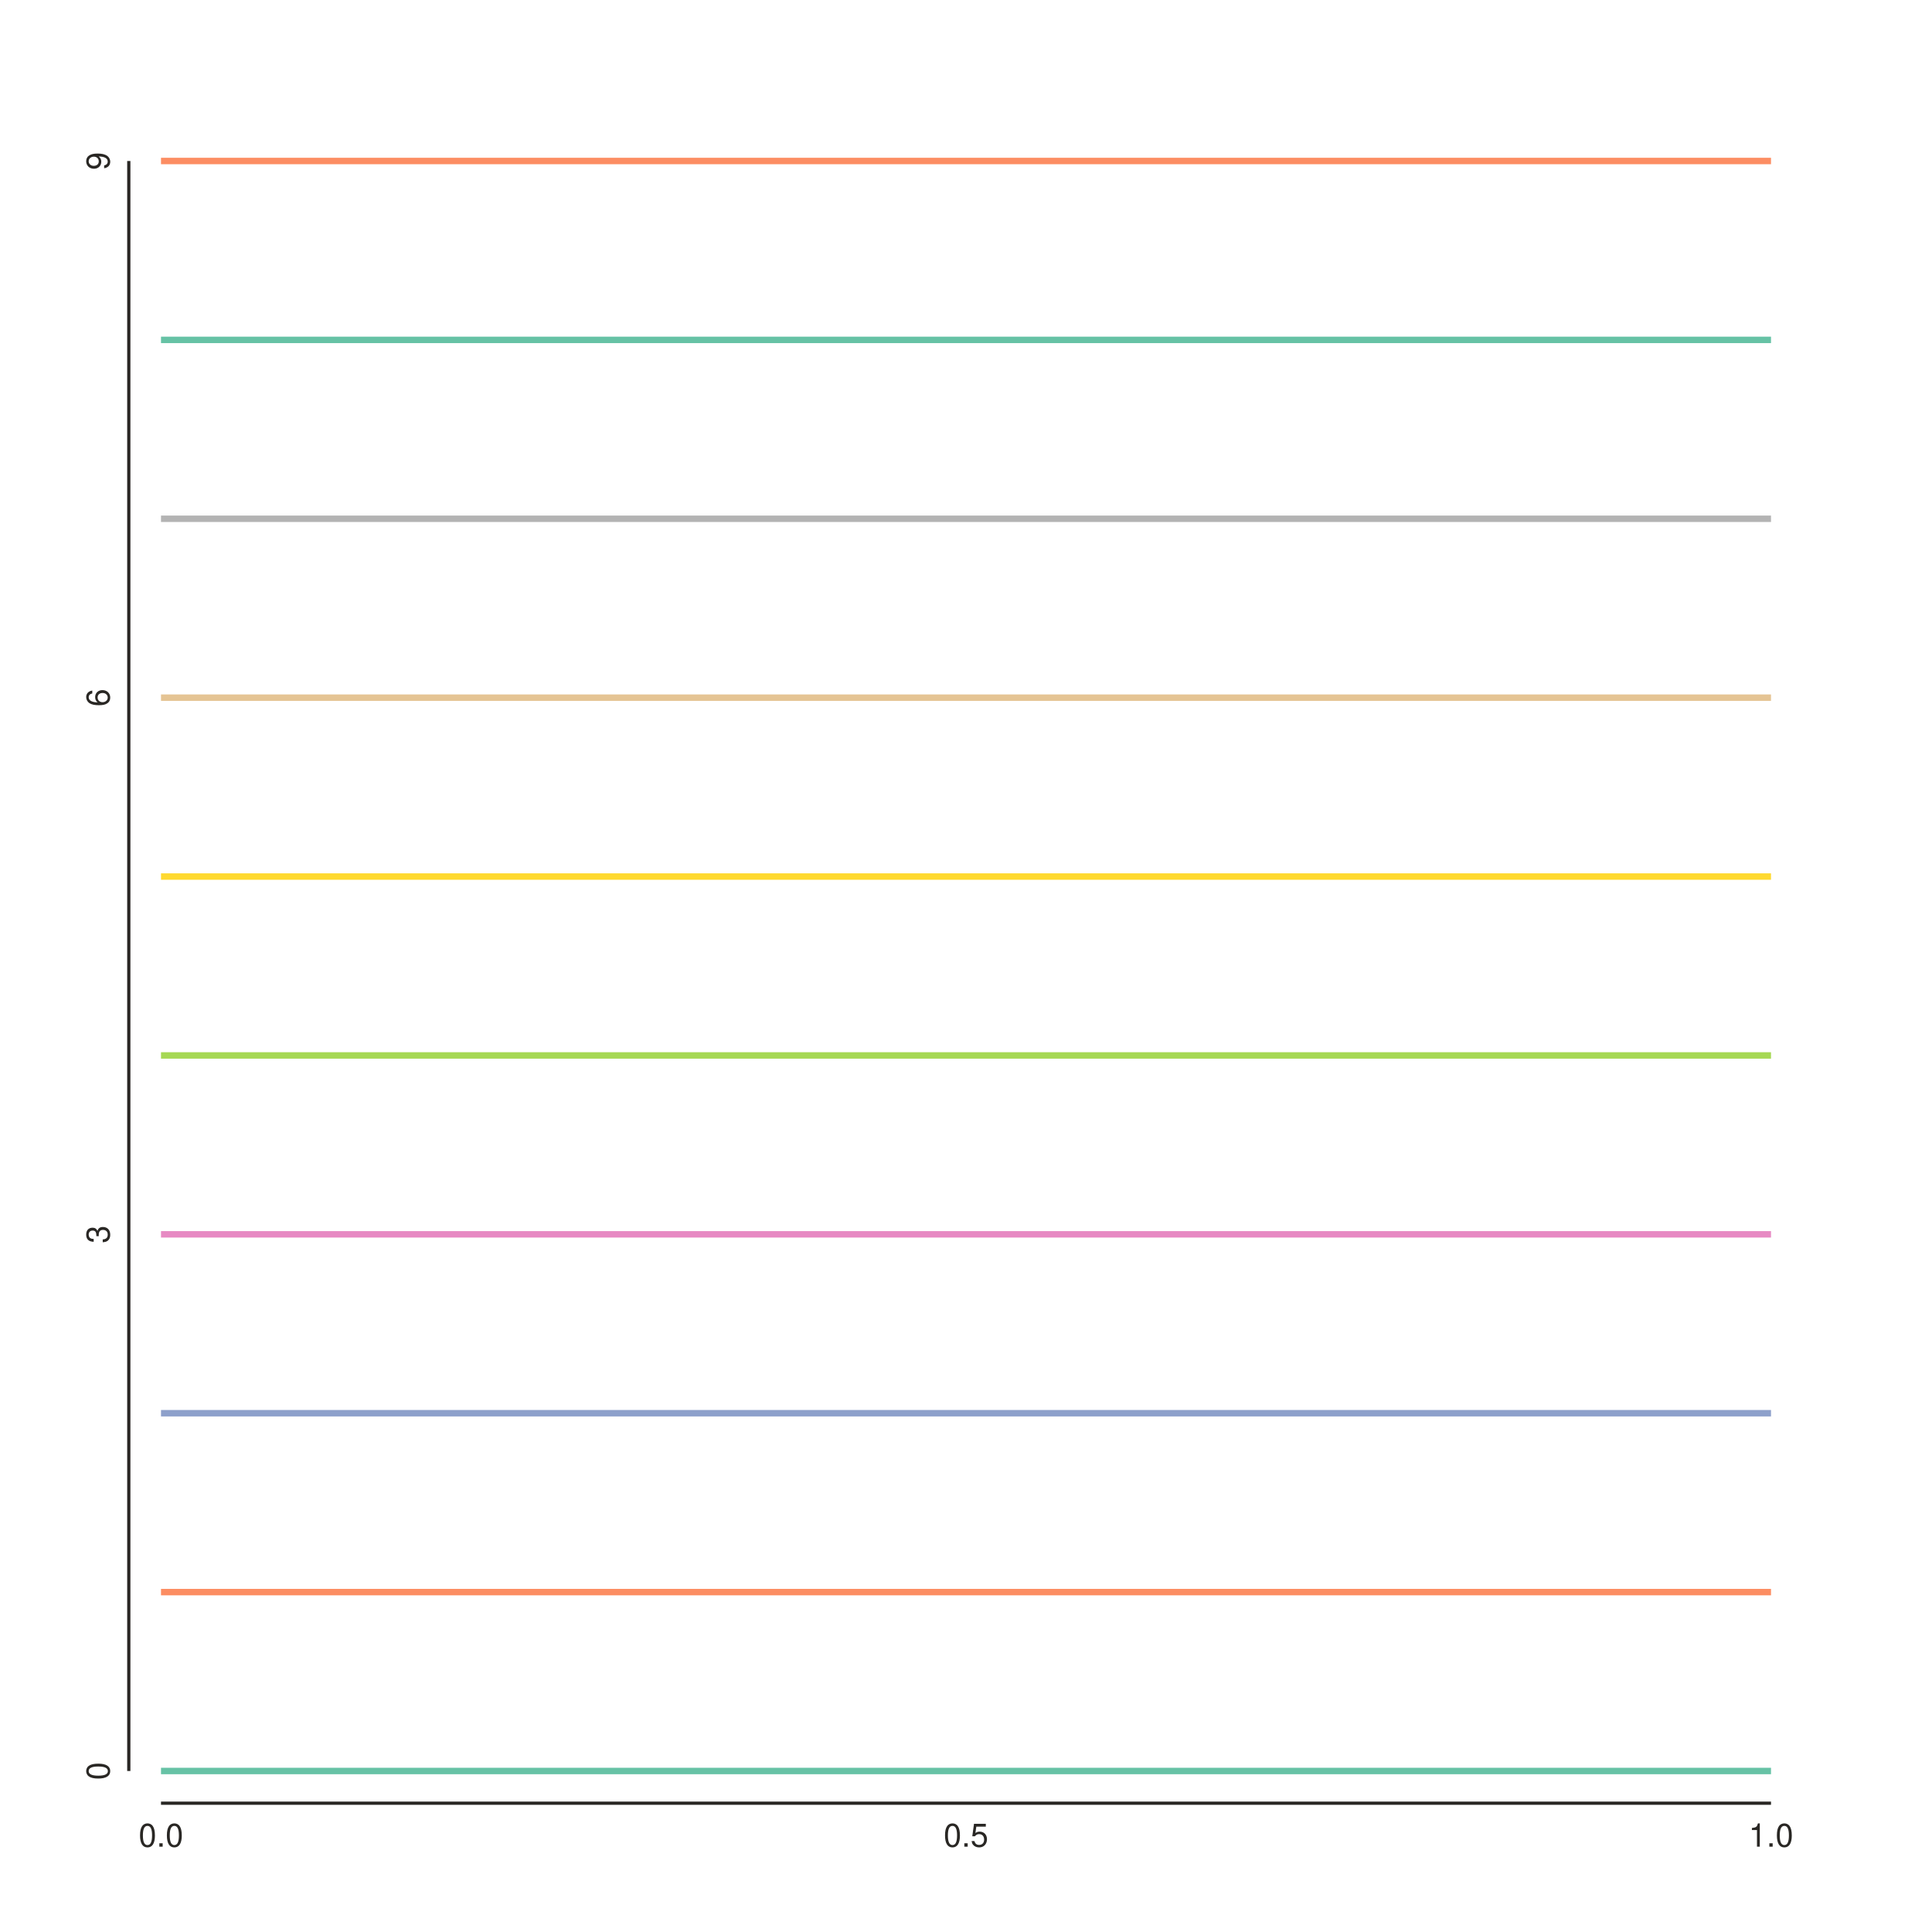
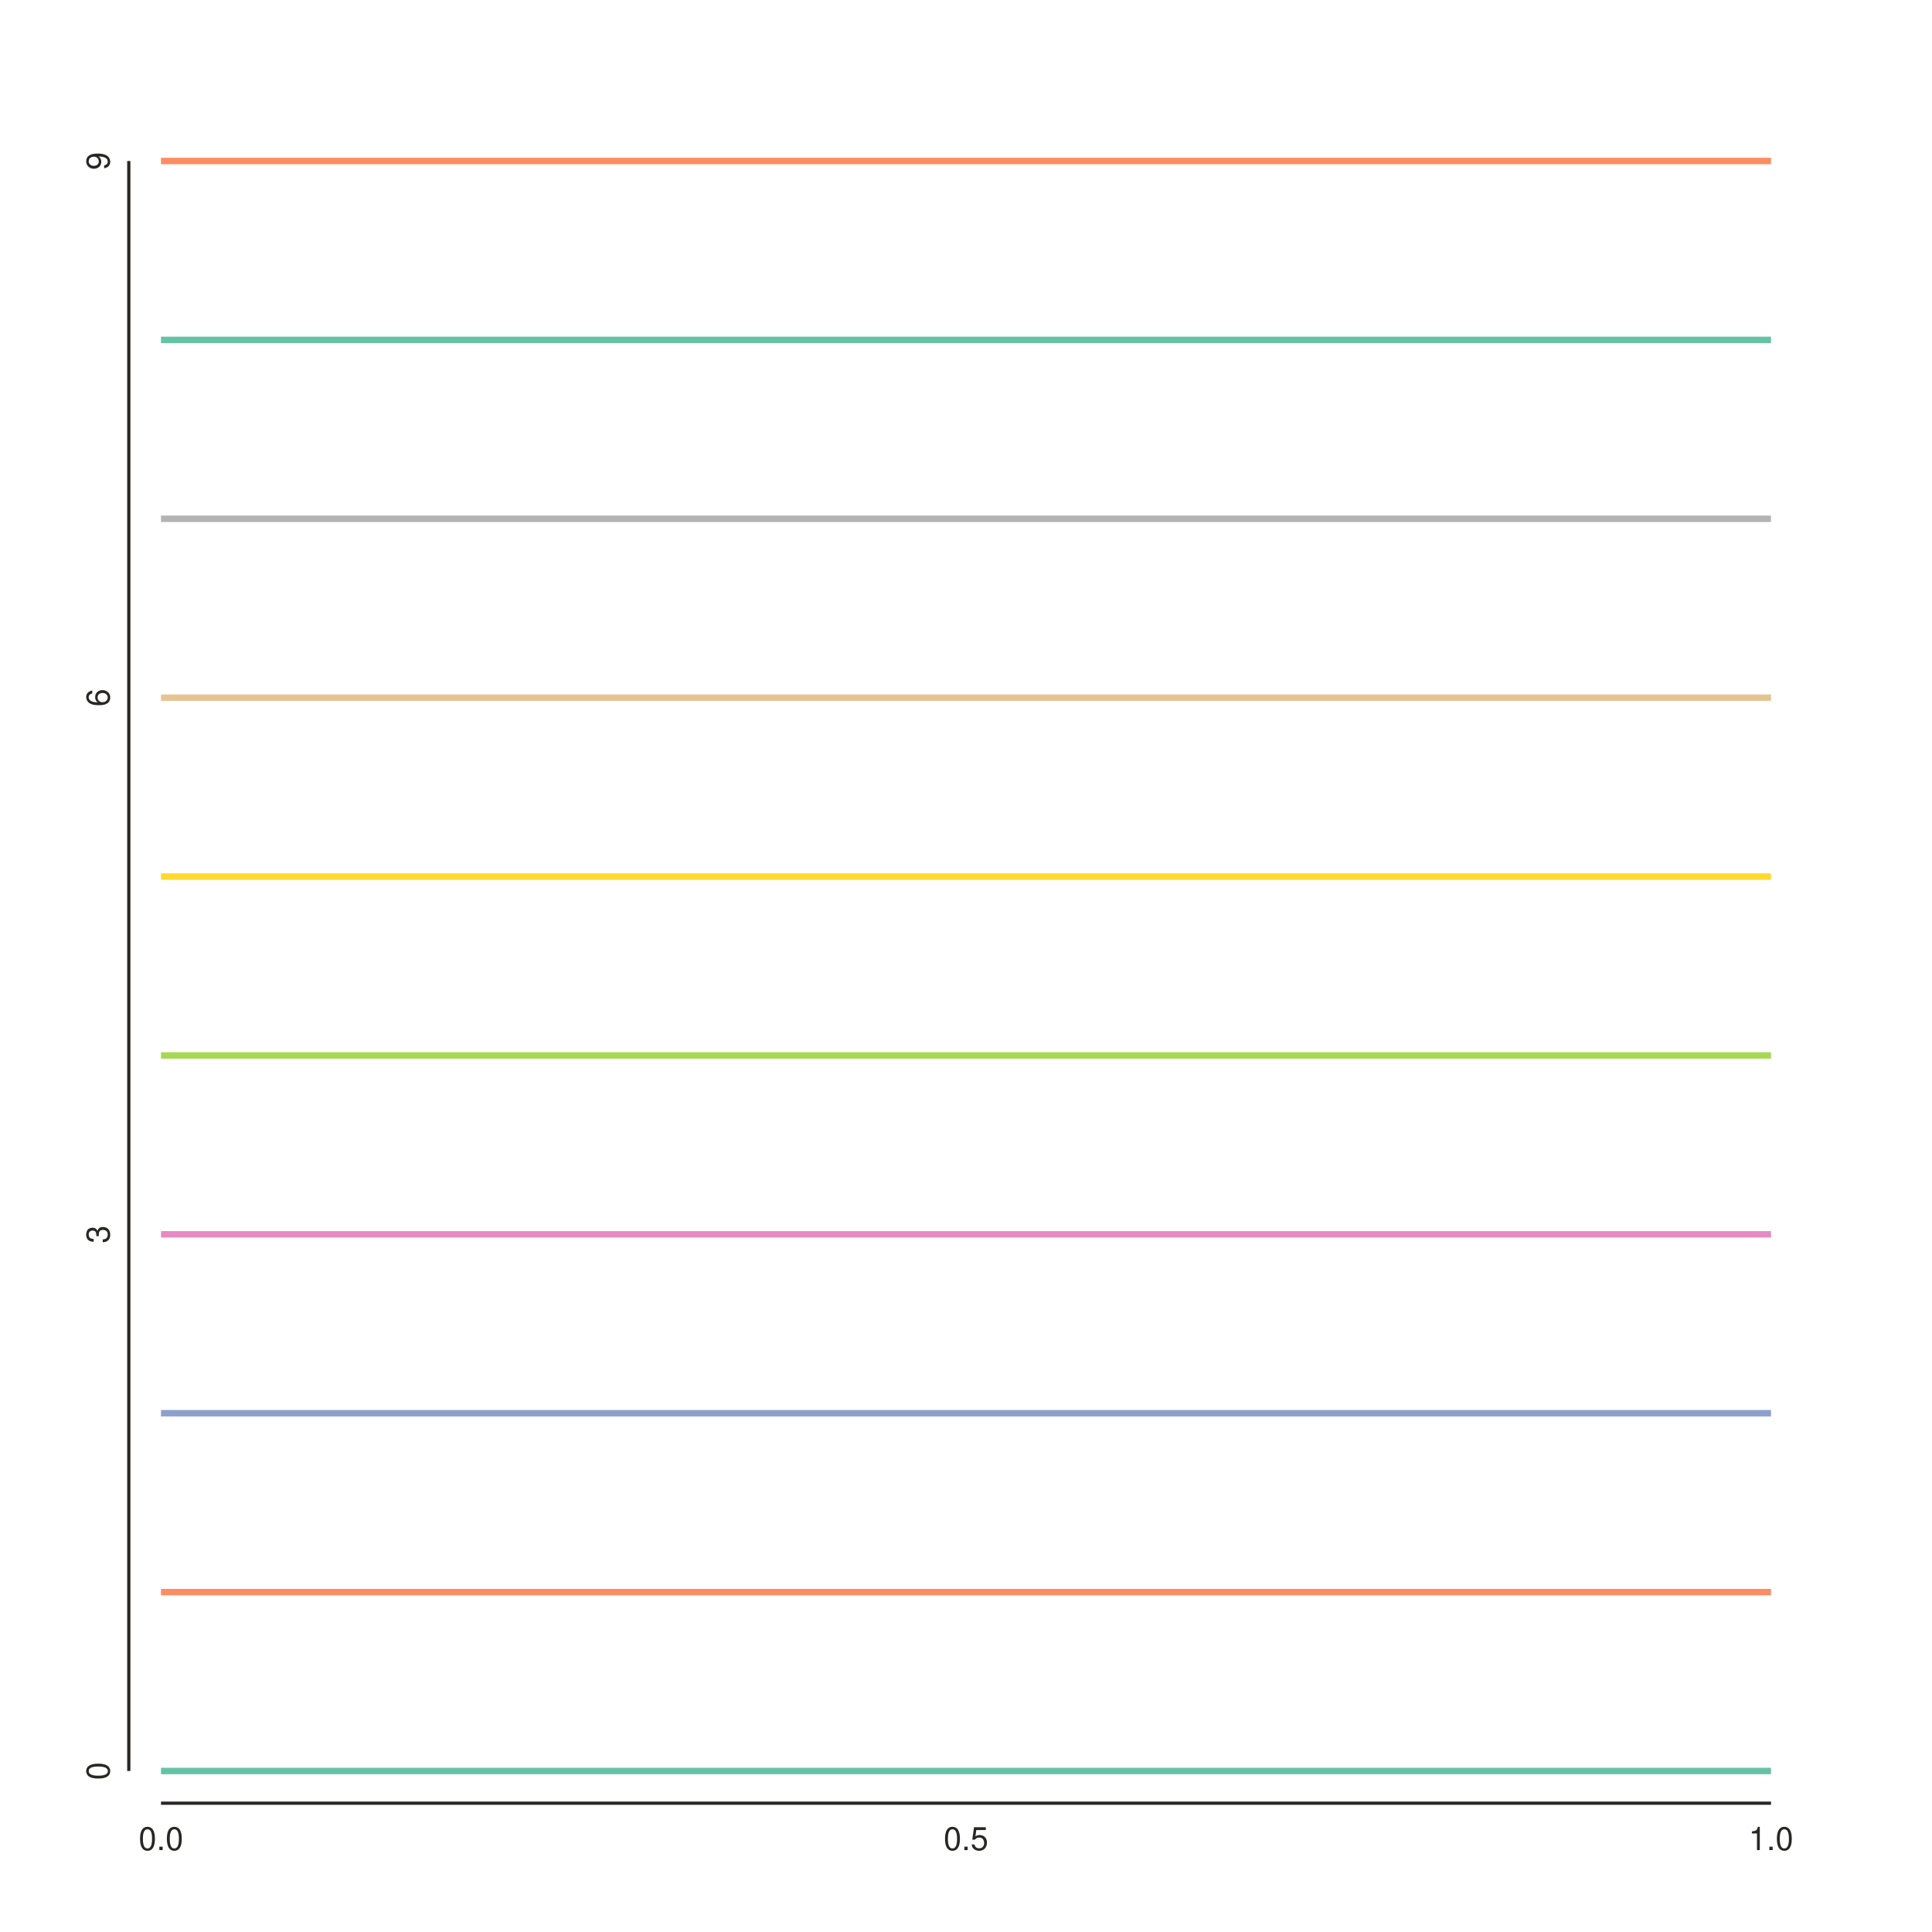
- <svg xmlns="http://www.w3.org/2000/svg" class="toyplot-canvas-Canvas" height="600px" id="te8f9c8b2e403492da96b84f52fb9210f" preserveAspectRatio="xMidYMid meet" style="background-color:transparent;fill:rgb(16.1%,15.3%,14.1%);fill-opacity:1.0;font-family:Helvetica;font-size:12px;opacity:1.0;stroke:rgb(16.1%,15.3%,14.1%);stroke-opacity:1.0;stroke-width:1.0" viewBox="0 0 600 600" width="600px">
-   <g class="toyplot-coordinates-Cartesian" id="tef584982e2cb427f9efe5c7da11c6640">
-     <clipPath id="t2aba5b081e654da6ab18dbd214e3eb0f">
+ <svg xmlns="http://www.w3.org/2000/svg" class="toyplot-canvas-Canvas" height="600px" id="t453f885735c14ffb91f6f2c117deaceb" preserveAspectRatio="xMidYMid meet" style="background-color:transparent;fill:rgb(16.1%,15.3%,14.1%);fill-opacity:1.0;font-family:Helvetica;font-size:12px;opacity:1.0;stroke:rgb(16.1%,15.3%,14.1%);stroke-opacity:1.0;stroke-width:1.0" viewBox="0 0 600 600" width="600px">
+   <g class="toyplot-coordinates-Cartesian" id="t97f73a6ab00948a79a4a272a2b08440d">
+     <clipPath id="t673dc72f03eb4c7a9da168b6b1225ddd">
      <rect height="520.0" width="520.0" x="40.0" y="40.0" />
    </clipPath>
-     <g clip-path="url(#t2aba5b081e654da6ab18dbd214e3eb0f)">
-       <g class="toyplot-mark-Plot" id="ta52dad99792046ee8d4ccd3cfba073c4" style="fill:none">
+     <g clip-path="url(#t673dc72f03eb4c7a9da168b6b1225ddd)">
+       <g class="toyplot-mark-Plot" id="t8bd3b2e814914fd2a35e1cf34e5009dd" style="fill:none">
        <g class="toyplot-Series">
          <path d="M 50.0 550.0 L 550.0 550.0" style="stroke:rgb(40%,76.1%,64.7%);stroke-opacity:1.0;stroke-width:2.0" />
        </g>
      </g>
-       <g class="toyplot-mark-Plot" id="t4e4d39e7d20d45cdbae43d64633ab37b" style="fill:none">
+       <g class="toyplot-mark-Plot" id="ta34ffede10ac4b2ebfb041270783b559" style="fill:none">
        <g class="toyplot-Series">
          <path d="M 50.0 494.444 L 550.0 494.444" style="stroke:rgb(98.8%,55.3%,38.4%);stroke-opacity:1.0;stroke-width:2.0" />
        </g>
      </g>
-       <g class="toyplot-mark-Plot" id="t3a4baff4593c4bc584c2f7ae7ccd6b31" style="fill:none">
+       <g class="toyplot-mark-Plot" id="td76c59890f6e478fb98db15cebb344d0" style="fill:none">
        <g class="toyplot-Series">
          <path d="M 50.0 438.889 L 550.0 438.889" style="stroke:rgb(55.3%,62.7%,79.6%);stroke-opacity:1.0;stroke-width:2.0" />
        </g>
      </g>
-       <g class="toyplot-mark-Plot" id="tad0afaa3a86d4c7587acaec2abdd19e1" style="fill:none">
+       <g class="toyplot-mark-Plot" id="t4157f330ffd84e009027c721df59941a" style="fill:none">
        <g class="toyplot-Series">
          <path d="M 50.0 383.333 L 550.0 383.333" style="stroke:rgb(90.6%,54.1%,76.5%);stroke-opacity:1.0;stroke-width:2.0" />
        </g>
      </g>
-       <g class="toyplot-mark-Plot" id="t0b6f441f345d4b218acfef8f7e95b8ae" style="fill:none">
+       <g class="toyplot-mark-Plot" id="t654b735b647c4d30ad85d24d43807410" style="fill:none">
        <g class="toyplot-Series">
          <path d="M 50.0 327.778 L 550.0 327.778" style="stroke:rgb(65.1%,84.7%,32.9%);stroke-opacity:1.0;stroke-width:2.0" />
        </g>
      </g>
-       <g class="toyplot-mark-Plot" id="t4f5c5483a7674273a714d8ad06996276" style="fill:none">
+       <g class="toyplot-mark-Plot" id="tec7a9e314952452a8c02e90bc10b7d81" style="fill:none">
        <g class="toyplot-Series">
          <path d="M 50.0 272.222 L 550.0 272.222" style="stroke:rgb(100%,85.1%,18.4%);stroke-opacity:1.0;stroke-width:2.0" />
        </g>
      </g>
-       <g class="toyplot-mark-Plot" id="tef2fe1b79a21402d9cfc49f977a87813" style="fill:none">
+       <g class="toyplot-mark-Plot" id="t1c49d7ec34dd4dd8a05ba63f1c864b13" style="fill:none">
        <g class="toyplot-Series">
          <path d="M 50.0 216.667 L 550.0 216.667" style="stroke:rgb(89.8%,76.9%,58%);stroke-opacity:1.0;stroke-width:2.0" />
        </g>
      </g>
-       <g class="toyplot-mark-Plot" id="te4b93b21cceb4e7cb8b900b2aadf750e" style="fill:none">
+       <g class="toyplot-mark-Plot" id="t4914ef4dc05a42648d2fbca228918cb6" style="fill:none">
        <g class="toyplot-Series">
          <path d="M 50.0 161.111 L 550.0 161.111" style="stroke:rgb(70.2%,70.2%,70.2%);stroke-opacity:1.0;stroke-width:2.0" />
        </g>
      </g>
-       <g class="toyplot-mark-Plot" id="t4661c2255e594edd81e22689bab68a6b" style="fill:none">
+       <g class="toyplot-mark-Plot" id="t92714ed2a91946d1909502836a3b1a0f" style="fill:none">
        <g class="toyplot-Series">
          <path d="M 50.0 105.556 L 550.0 105.556" style="stroke:rgb(40%,76.1%,64.7%);stroke-opacity:1.0;stroke-width:2.0" />
        </g>
      </g>
-       <g class="toyplot-mark-Plot" id="t6b8a3c0681394ae2b797d0bd1cf7f478" style="fill:none">
+       <g class="toyplot-mark-Plot" id="t56de56ae03464e88bb19094a72fa54fb" style="fill:none">
        <g class="toyplot-Series">
          <path d="M 50.0 50.0 L 550.0 50.0" style="stroke:rgb(98.8%,55.3%,38.4%);stroke-opacity:1.0;stroke-width:2.0" />
        </g>
      </g>
    </g>
-     <g class="toyplot-coordinates-Axis" id="t08555a432bdd46ca88f5bea658ea65ac" transform="translate(50.0,550.0)translate(0,10.0)">
+     <g class="toyplot-coordinates-Axis" id="td9241c5d690e4e76b5522b19aeae8006" transform="translate(50.0,550.0)translate(0,10.0)">
      <line style="" x1="0" x2="500.0" y1="0" y2="0" />
      <g>
-         <text style="font-weight:normal;stroke:none;text-anchor:middle" transform="translate(0.0,6)translate(0,7.5)">
-           <tspan style="font-size:10.0px">0.0</tspan>
-         </text>
-         <text style="font-weight:normal;stroke:none;text-anchor:middle" transform="translate(250.0,6)translate(0,7.5)">
-           <tspan style="font-size:10.0px">0.5</tspan>
-         </text>
-         <text style="font-weight:normal;stroke:none;text-anchor:middle" transform="translate(500.0,6)translate(0,7.5)">
-           <tspan style="font-size:10.0px">1.0</tspan>
-         </text>
+         <g transform="translate(0.0,6)">
+           <text style="fill:rgb(16.1%,15.3%,14.1%);fill-opacity:1.0;font-family:helvetica;font-size:10.0;font-weight:normal;stroke:none;vertical-align:baseline;white-space:pre" x="-6.95" y="8.555">0.0</text>
+         </g>
+         <g transform="translate(250.0,6)">
+           <text style="fill:rgb(16.1%,15.3%,14.1%);fill-opacity:1.0;font-family:helvetica;font-size:10.0;font-weight:normal;stroke:none;vertical-align:baseline;white-space:pre" x="-6.95" y="8.555">0.5</text>
+         </g>
+         <g transform="translate(500.0,6)">
+           <text style="fill:rgb(16.1%,15.3%,14.1%);fill-opacity:1.0;font-family:helvetica;font-size:10.0;font-weight:normal;stroke:none;vertical-align:baseline;white-space:pre" x="-6.95" y="8.555">1.0</text>
+         </g>
      </g>
      <g class="toyplot-coordinates-Axis-coordinates" style="visibility:hidden" transform="">
        <line style="stroke:rgb(43.9%,50.2%,56.5%);stroke-opacity:1.0;stroke-width:1.0" x1="0" x2="0" y1="-3.0" y2="4.5" />
        <text style="alignment-baseline:alphabetic;fill:rgb(43.9%,50.2%,56.5%);fill-opacity:1.0;font-size:10px;font-weight:normal;stroke:none;text-anchor:middle" x="0" y="-6" />
      </g>
    </g>
-     <g class="toyplot-coordinates-Axis" id="t8cc24106f67f493b866cf215aceabcda" transform="translate(50.0,550.0)rotate(-90.0)translate(0,-10.0)">
+     <g class="toyplot-coordinates-Axis" id="tccecceb217df4b98a1062edb346b5384" transform="translate(50.0,550.0)rotate(-90.0)translate(0,-10.0)">
      <line style="" x1="0" x2="500.0" y1="0" y2="0" />
      <g>
-         <text style="font-weight:normal;stroke:none;text-anchor:middle" transform="translate(0.0,-6)">
-           <tspan style="font-size:10.0px">0</tspan>
-         </text>
-         <text style="font-weight:normal;stroke:none;text-anchor:middle" transform="translate(166.6667,-6)">
-           <tspan style="font-size:10.0px">3</tspan>
-         </text>
-         <text style="font-weight:normal;stroke:none;text-anchor:middle" transform="translate(333.3333,-6)">
-           <tspan style="font-size:10.0px">6</tspan>
-         </text>
-         <text style="font-weight:normal;stroke:none;text-anchor:middle" transform="translate(500.0,-6)">
-           <tspan style="font-size:10.0px">9</tspan>
-         </text>
+         <g transform="translate(0.0,-6)">
+           <text style="fill:rgb(16.1%,15.3%,14.1%);fill-opacity:1.0;font-family:helvetica;font-size:10.0;font-weight:normal;stroke:none;vertical-align:baseline;white-space:pre" x="-2.78" y="-4.4408920985e-16">0</text>
+         </g>
+         <g transform="translate(166.6667,-6)">
+           <text style="fill:rgb(16.1%,15.3%,14.1%);fill-opacity:1.0;font-family:helvetica;font-size:10.0;font-weight:normal;stroke:none;vertical-align:baseline;white-space:pre" x="-2.78" y="-4.4408920985e-16">3</text>
+         </g>
+         <g transform="translate(333.3333,-6)">
+           <text style="fill:rgb(16.1%,15.3%,14.1%);fill-opacity:1.0;font-family:helvetica;font-size:10.0;font-weight:normal;stroke:none;vertical-align:baseline;white-space:pre" x="-2.78" y="-4.4408920985e-16">6</text>
+         </g>
+         <g transform="translate(500.0,-6)">
+           <text style="fill:rgb(16.1%,15.3%,14.1%);fill-opacity:1.0;font-family:helvetica;font-size:10.0;font-weight:normal;stroke:none;vertical-align:baseline;white-space:pre" x="-2.78" y="-4.4408920985e-16">9</text>
+         </g>
      </g>
      <g class="toyplot-coordinates-Axis-coordinates" style="visibility:hidden" transform="">
        <line style="stroke:rgb(43.9%,50.2%,56.5%);stroke-opacity:1.0;stroke-width:1.0" x1="0" x2="0" y1="3.0" y2="-4.5" />
        <text style="alignment-baseline:hanging;fill:rgb(43.9%,50.2%,56.5%);fill-opacity:1.0;font-size:10px;font-weight:normal;stroke:none;text-anchor:middle" x="0" y="6" />
      </g>
    </g>
  </g>
</svg>
